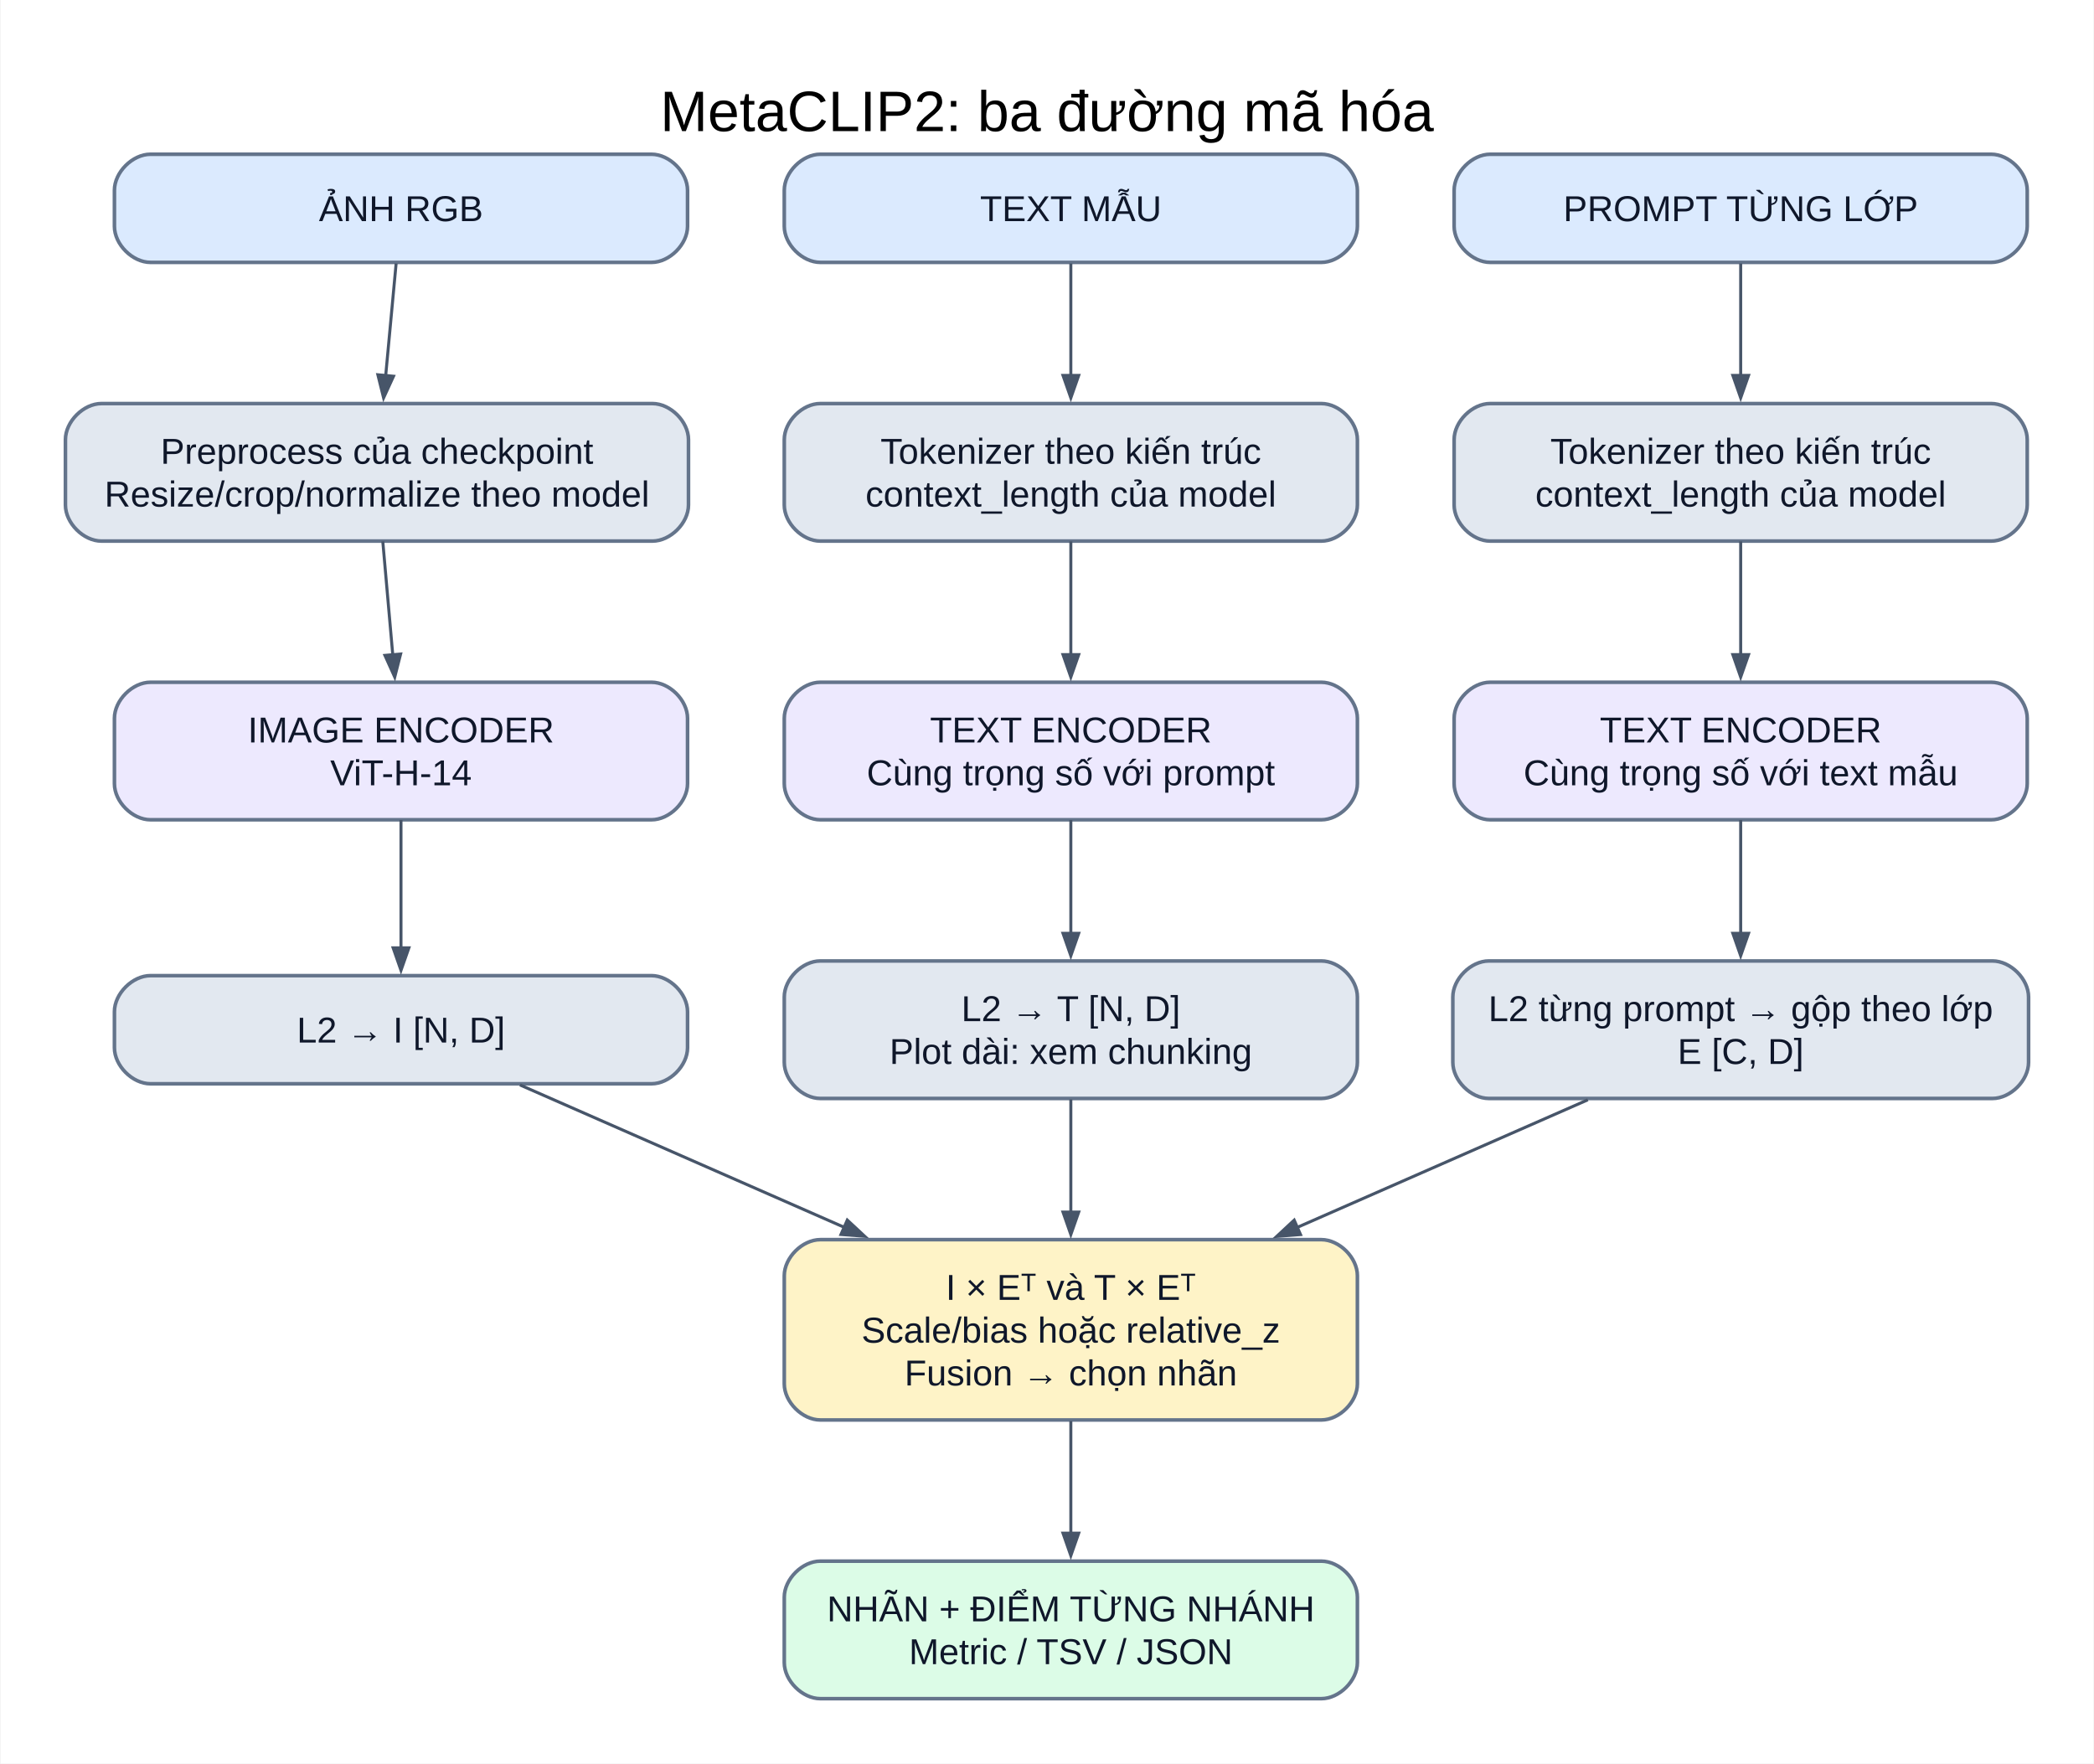
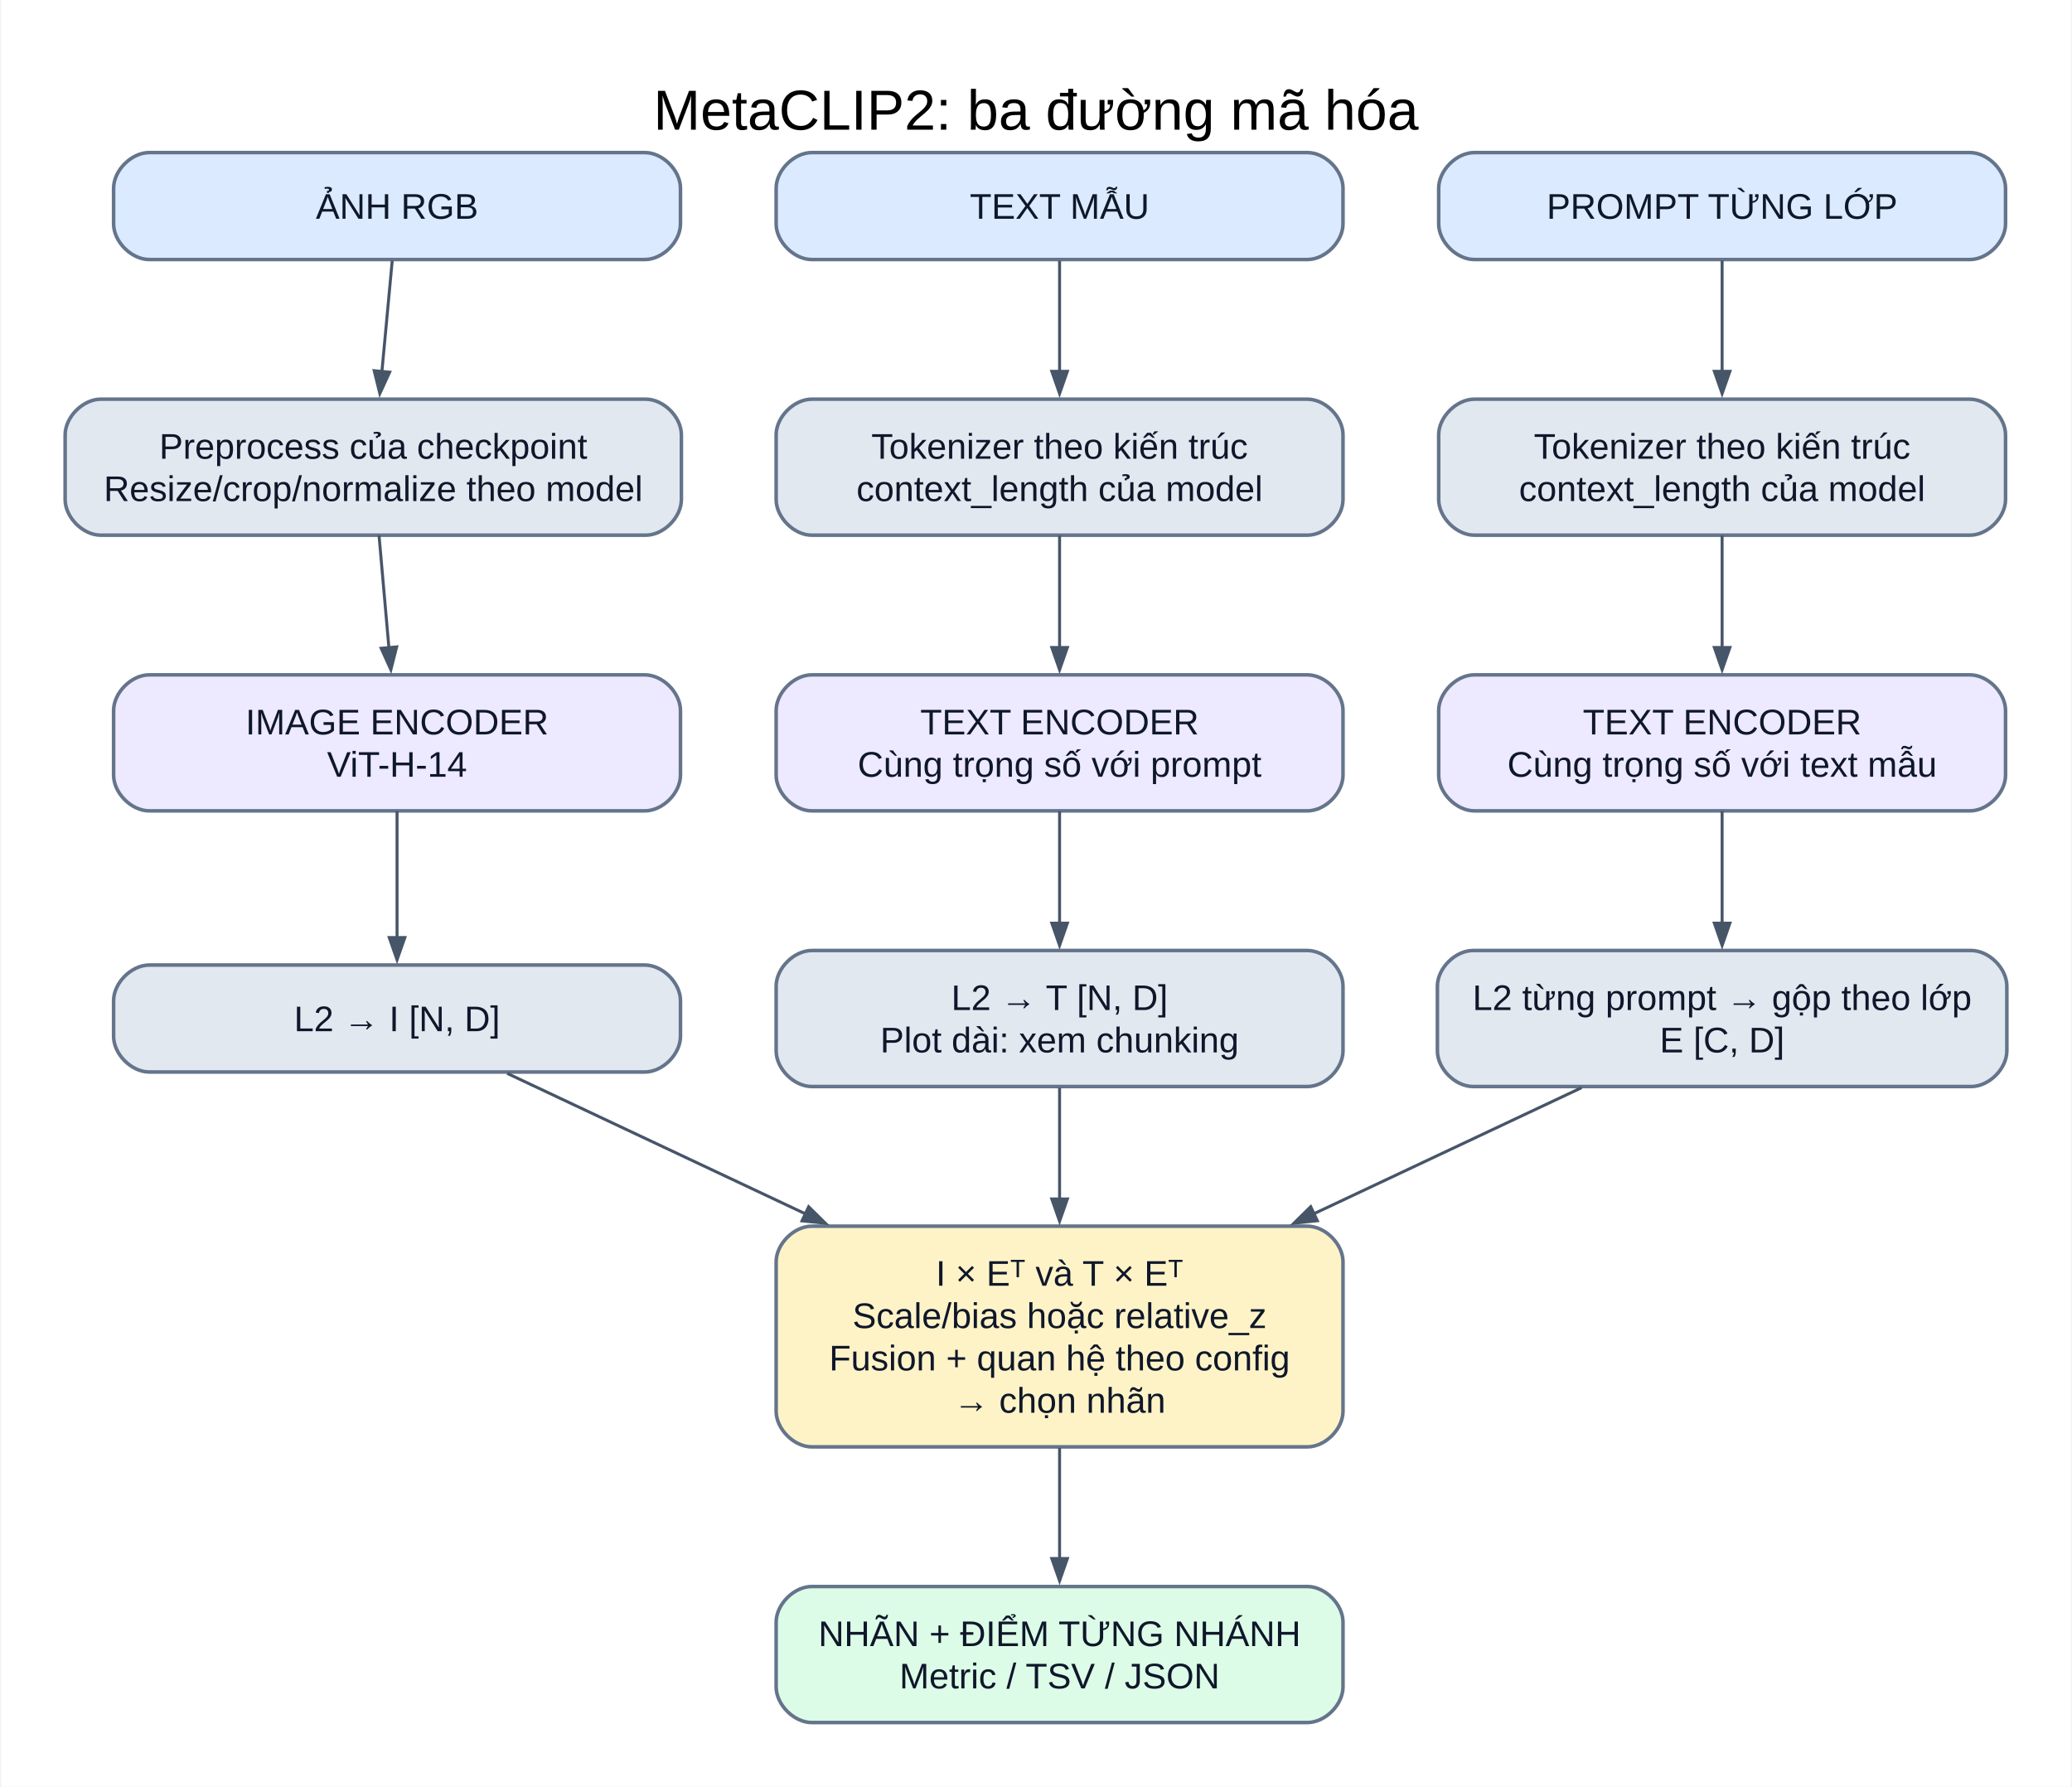
- <svg xmlns="http://www.w3.org/2000/svg" width="697pt" height="587pt" viewBox="0.00 0.00 696.75 587.10">
-   <g id="graph0" class="graph" transform="scale(1 1) rotate(0) translate(21.6 565.5)">
-     <polygon fill="white" stroke="none" points="-21.6,21.6 -21.6,-565.5 675.15,-565.5 675.15,21.6 -21.6,21.6" />
-     <text text-anchor="middle" x="326.77" y="-521.85" font-family="Arial" font-size="19.00">MetaCLIP2: ba đường mã hóa</text>
+ <svg xmlns="http://www.w3.org/2000/svg" width="697pt" height="601pt" viewBox="0.00 0.00 696.75 601.35">
+   <g id="graph0" class="graph" transform="scale(1 1) rotate(0) translate(21.6 579.75)">
+     <polygon fill="white" stroke="none" points="-21.6,21.6 -21.6,-579.75 675.15,-579.75 675.15,21.6 -21.6,21.6" />
+     <text text-anchor="middle" x="326.77" y="-536.1" font-family="Arial" font-size="19.00">MetaCLIP2: ba đường mã hóa</text>
    <g id="node1" class="node">
-       <path fill="#dbeafe" stroke="#64748b" stroke-width="1.2" d="M195.11,-514.15C195.11,-514.15 28.31,-514.15 28.31,-514.15 22.31,-514.15 16.31,-508.15 16.31,-502.15 16.31,-502.15 16.31,-490.15 16.31,-490.15 16.31,-484.15 22.31,-478.15 28.31,-478.15 28.31,-478.15 195.11,-478.15 195.11,-478.15 201.11,-478.15 207.11,-484.15 207.11,-490.15 207.11,-490.15 207.11,-502.15 207.11,-502.15 207.11,-508.15 201.11,-514.15 195.11,-514.15" />
-       <text text-anchor="middle" x="111.71" y="-491.88" font-family="Arial" font-size="12.00" fill="#0f172a">ẢNH RGB</text>
+       <path fill="#dbeafe" stroke="#64748b" stroke-width="1.2" d="M195.11,-528.4C195.11,-528.4 28.31,-528.4 28.31,-528.4 22.31,-528.4 16.31,-522.4 16.31,-516.4 16.31,-516.4 16.31,-504.4 16.31,-504.4 16.31,-498.4 22.31,-492.4 28.31,-492.4 28.31,-492.4 195.11,-492.4 195.11,-492.4 201.11,-492.4 207.11,-498.4 207.11,-504.4 207.11,-504.4 207.11,-516.4 207.11,-516.4 207.11,-522.4 201.11,-528.4 195.11,-528.4" />
+       <text text-anchor="middle" x="111.71" y="-506.12" font-family="Arial" font-size="12.00" fill="#0f172a">ẢNH RGB</text>
    </g>
    <g id="node2" class="node">
-       <path fill="#dbeafe" stroke="#64748b" stroke-width="1.2" d="M418.11,-514.15C418.11,-514.15 251.31,-514.15 251.31,-514.15 245.31,-514.15 239.31,-508.15 239.31,-502.15 239.31,-502.15 239.31,-490.15 239.31,-490.15 239.31,-484.15 245.31,-478.15 251.31,-478.15 251.31,-478.15 418.11,-478.15 418.11,-478.15 424.11,-478.15 430.11,-484.15 430.11,-490.15 430.11,-490.15 430.11,-502.15 430.11,-502.15 430.11,-508.15 424.11,-514.15 418.11,-514.15" />
-       <text text-anchor="middle" x="334.71" y="-491.88" font-family="Arial" font-size="12.00" fill="#0f172a">TEXT MẪU</text>
+       <path fill="#dbeafe" stroke="#64748b" stroke-width="1.2" d="M418.11,-528.4C418.11,-528.4 251.31,-528.4 251.31,-528.4 245.31,-528.4 239.31,-522.4 239.31,-516.4 239.31,-516.4 239.31,-504.4 239.31,-504.4 239.31,-498.4 245.31,-492.4 251.31,-492.4 251.31,-492.4 418.11,-492.4 418.11,-492.4 424.11,-492.4 430.11,-498.4 430.11,-504.4 430.11,-504.4 430.11,-516.4 430.11,-516.4 430.11,-522.4 424.11,-528.4 418.11,-528.4" />
+       <text text-anchor="middle" x="334.71" y="-506.12" font-family="Arial" font-size="12.00" fill="#0f172a">TEXT MẪU</text>
    </g>
    <g id="node4" class="node">
-       <path fill="#e2e8f0" stroke="#64748b" stroke-width="1.2" d="M195.42,-431.15C195.42,-431.15 12,-431.15 12,-431.15 6,-431.15 0,-425.15 0,-419.15 0,-419.15 0,-397.37 0,-397.37 0,-391.37 6,-385.37 12,-385.37 12,-385.37 195.42,-385.37 195.42,-385.37 201.42,-385.37 207.42,-391.37 207.42,-397.37 207.42,-397.37 207.42,-419.15 207.42,-419.15 207.42,-425.15 201.42,-431.15 195.42,-431.15" />
-       <text text-anchor="middle" x="103.71" y="-411.11" font-family="Arial" font-size="12.00" fill="#0f172a">Preprocess của checkpoint</text>
-       <text text-anchor="middle" x="103.71" y="-396.86" font-family="Arial" font-size="12.00" fill="#0f172a">Resize/crop/normalize theo model</text>
+       <path fill="#e2e8f0" stroke="#64748b" stroke-width="1.2" d="M195.42,-445.4C195.42,-445.4 12,-445.4 12,-445.4 6,-445.4 0,-439.4 0,-433.4 0,-433.4 0,-411.62 0,-411.62 0,-405.62 6,-399.62 12,-399.62 12,-399.62 195.42,-399.62 195.42,-399.62 201.42,-399.62 207.42,-405.62 207.42,-411.62 207.42,-411.62 207.42,-433.4 207.42,-433.4 207.42,-439.4 201.42,-445.4 195.42,-445.4" />
+       <text text-anchor="middle" x="103.71" y="-425.36" font-family="Arial" font-size="12.00" fill="#0f172a">Preprocess của checkpoint</text>
+       <text text-anchor="middle" x="103.71" y="-411.11" font-family="Arial" font-size="12.00" fill="#0f172a">Resize/crop/normalize theo model</text>
    </g>
    <g id="edge1" class="edge">
-       <path fill="none" stroke="#475569" d="M110.09,-477.77C109.09,-467.04 107.78,-452.96 106.61,-440.36" />
-       <polygon fill="#475569" stroke="#475569" points="109.23,-440.25 105.92,-433.03 104.01,-440.74 109.23,-440.25" />
+       <path fill="none" stroke="#475569" d="M110.09,-492.02C109.09,-481.29 107.78,-467.21 106.61,-454.61" />
+       <polygon fill="#475569" stroke="#475569" points="109.23,-454.5 105.92,-447.28 104.01,-454.99 109.23,-454.5" />
    </g>
    <g id="node3" class="node">
-       <path fill="#dbeafe" stroke="#64748b" stroke-width="1.2" d="M641.11,-514.15C641.11,-514.15 474.31,-514.15 474.31,-514.15 468.31,-514.15 462.31,-508.15 462.31,-502.15 462.31,-502.15 462.31,-490.15 462.31,-490.15 462.31,-484.15 468.31,-478.15 474.31,-478.15 474.31,-478.15 641.11,-478.15 641.11,-478.15 647.11,-478.15 653.11,-484.15 653.11,-490.15 653.11,-490.15 653.11,-502.15 653.11,-502.15 653.11,-508.15 647.11,-514.15 641.11,-514.15" />
-       <text text-anchor="middle" x="557.71" y="-491.88" font-family="Arial" font-size="12.00" fill="#0f172a">PROMPT TỪNG LỚP</text>
+       <path fill="#dbeafe" stroke="#64748b" stroke-width="1.2" d="M641.11,-528.4C641.11,-528.4 474.31,-528.4 474.31,-528.4 468.31,-528.4 462.31,-522.4 462.31,-516.4 462.31,-516.4 462.31,-504.4 462.31,-504.4 462.31,-498.4 468.31,-492.4 474.31,-492.4 474.31,-492.4 641.11,-492.4 641.11,-492.4 647.11,-492.4 653.11,-498.4 653.11,-504.4 653.11,-504.4 653.11,-516.4 653.11,-516.4 653.11,-522.4 647.11,-528.4 641.11,-528.4" />
+       <text text-anchor="middle" x="557.71" y="-506.12" font-family="Arial" font-size="12.00" fill="#0f172a">PROMPT TỪNG LỚP</text>
    </g>
    <g id="node5" class="node">
-       <path fill="#e2e8f0" stroke="#64748b" stroke-width="1.2" d="M418.11,-431.15C418.11,-431.15 251.31,-431.15 251.31,-431.15 245.31,-431.15 239.31,-425.15 239.31,-419.15 239.31,-419.15 239.31,-397.37 239.31,-397.37 239.31,-391.37 245.31,-385.37 251.31,-385.37 251.31,-385.37 418.11,-385.37 418.11,-385.37 424.11,-385.37 430.11,-391.37 430.11,-397.37 430.11,-397.37 430.11,-419.15 430.11,-419.15 430.11,-425.15 424.11,-431.15 418.11,-431.15" />
-       <text text-anchor="middle" x="334.71" y="-411.11" font-family="Arial" font-size="12.00" fill="#0f172a">Tokenizer theo kiến trúc</text>
-       <text text-anchor="middle" x="334.71" y="-396.86" font-family="Arial" font-size="12.00" fill="#0f172a">context_length của model</text>
+       <path fill="#e2e8f0" stroke="#64748b" stroke-width="1.2" d="M418.11,-445.4C418.11,-445.4 251.31,-445.4 251.31,-445.4 245.31,-445.4 239.31,-439.4 239.31,-433.4 239.31,-433.4 239.31,-411.62 239.31,-411.62 239.31,-405.62 245.31,-399.62 251.31,-399.62 251.31,-399.62 418.11,-399.62 418.11,-399.62 424.11,-399.62 430.11,-405.62 430.11,-411.62 430.11,-411.62 430.11,-433.4 430.11,-433.4 430.11,-439.4 424.11,-445.4 418.11,-445.4" />
+       <text text-anchor="middle" x="334.71" y="-425.36" font-family="Arial" font-size="12.00" fill="#0f172a">Tokenizer theo kiến trúc</text>
+       <text text-anchor="middle" x="334.71" y="-411.11" font-family="Arial" font-size="12.00" fill="#0f172a">context_length của model</text>
    </g>
    <g id="edge2" class="edge">
-       <path fill="none" stroke="#475569" d="M334.71,-477.77C334.71,-467.04 334.71,-452.96 334.71,-440.36" />
-       <polygon fill="#475569" stroke="#475569" points="337.34,-440.53 334.71,-433.03 332.09,-440.53 337.34,-440.53" />
+       <path fill="none" stroke="#475569" d="M334.71,-492.02C334.71,-481.29 334.71,-467.21 334.71,-454.61" />
+       <polygon fill="#475569" stroke="#475569" points="337.34,-454.78 334.71,-447.28 332.09,-454.78 337.34,-454.78" />
    </g>
    <g id="node6" class="node">
-       <path fill="#e2e8f0" stroke="#64748b" stroke-width="1.2" d="M641.11,-431.15C641.11,-431.15 474.31,-431.15 474.31,-431.15 468.31,-431.15 462.31,-425.15 462.31,-419.15 462.31,-419.15 462.31,-397.37 462.31,-397.37 462.31,-391.37 468.31,-385.37 474.31,-385.37 474.31,-385.37 641.11,-385.37 641.11,-385.37 647.11,-385.37 653.11,-391.37 653.11,-397.37 653.11,-397.37 653.11,-419.15 653.11,-419.15 653.11,-425.15 647.11,-431.15 641.11,-431.15" />
-       <text text-anchor="middle" x="557.71" y="-411.11" font-family="Arial" font-size="12.00" fill="#0f172a">Tokenizer theo kiến trúc</text>
-       <text text-anchor="middle" x="557.71" y="-396.86" font-family="Arial" font-size="12.00" fill="#0f172a">context_length của model</text>
+       <path fill="#e2e8f0" stroke="#64748b" stroke-width="1.2" d="M641.11,-445.4C641.11,-445.4 474.31,-445.4 474.31,-445.4 468.31,-445.4 462.31,-439.4 462.31,-433.4 462.31,-433.4 462.31,-411.62 462.31,-411.62 462.31,-405.62 468.31,-399.62 474.31,-399.62 474.31,-399.62 641.11,-399.62 641.11,-399.62 647.11,-399.62 653.11,-405.62 653.11,-411.62 653.11,-411.62 653.11,-433.4 653.11,-433.4 653.11,-439.4 647.11,-445.4 641.11,-445.4" />
+       <text text-anchor="middle" x="557.71" y="-425.36" font-family="Arial" font-size="12.00" fill="#0f172a">Tokenizer theo kiến trúc</text>
+       <text text-anchor="middle" x="557.71" y="-411.11" font-family="Arial" font-size="12.00" fill="#0f172a">context_length của model</text>
    </g>
    <g id="edge3" class="edge">
-       <path fill="none" stroke="#475569" d="M557.71,-477.77C557.71,-467.04 557.71,-452.96 557.71,-440.36" />
-       <polygon fill="#475569" stroke="#475569" points="560.34,-440.53 557.71,-433.03 555.09,-440.53 560.34,-440.53" />
+       <path fill="none" stroke="#475569" d="M557.71,-492.02C557.71,-481.29 557.71,-467.21 557.71,-454.61" />
+       <polygon fill="#475569" stroke="#475569" points="560.34,-454.78 557.71,-447.28 555.09,-454.78 560.34,-454.78" />
    </g>
    <g id="node7" class="node">
-       <path fill="#ede9fe" stroke="#64748b" stroke-width="1.2" d="M195.11,-338.37C195.11,-338.37 28.31,-338.37 28.31,-338.37 22.31,-338.37 16.31,-332.37 16.31,-326.37 16.31,-326.37 16.31,-304.59 16.31,-304.59 16.31,-298.59 22.31,-292.59 28.31,-292.59 28.31,-292.59 195.11,-292.59 195.11,-292.59 201.11,-292.59 207.11,-298.59 207.11,-304.59 207.11,-304.59 207.11,-326.37 207.11,-326.37 207.11,-332.37 201.11,-338.37 195.11,-338.37" />
-       <text text-anchor="middle" x="111.71" y="-318.33" font-family="Arial" font-size="12.00" fill="#0f172a">IMAGE ENCODER</text>
-       <text text-anchor="middle" x="111.71" y="-304.08" font-family="Arial" font-size="12.00" fill="#0f172a">ViT-H-14</text>
+       <path fill="#ede9fe" stroke="#64748b" stroke-width="1.2" d="M195.11,-352.62C195.11,-352.62 28.31,-352.62 28.31,-352.62 22.31,-352.62 16.31,-346.62 16.31,-340.62 16.31,-340.62 16.31,-318.84 16.31,-318.84 16.31,-312.84 22.31,-306.84 28.31,-306.84 28.31,-306.84 195.11,-306.84 195.11,-306.84 201.11,-306.84 207.11,-312.84 207.11,-318.84 207.11,-318.84 207.11,-340.62 207.11,-340.62 207.11,-346.62 201.11,-352.62 195.11,-352.62" />
+       <text text-anchor="middle" x="111.71" y="-332.58" font-family="Arial" font-size="12.00" fill="#0f172a">IMAGE ENCODER</text>
+       <text text-anchor="middle" x="111.71" y="-318.33" font-family="Arial" font-size="12.00" fill="#0f172a">ViT-H-14</text>
    </g>
    <g id="edge4" class="edge">
-       <path fill="none" stroke="#475569" d="M105.65,-385.28C106.65,-373.88 107.9,-359.77 108.99,-347.3" />
-       <polygon fill="#475569" stroke="#475569" points="111.59,-347.78 109.63,-340.08 106.36,-347.32 111.59,-347.78" />
+       <path fill="none" stroke="#475569" d="M105.65,-399.53C106.65,-388.13 107.9,-374.02 108.99,-361.55" />
+       <polygon fill="#475569" stroke="#475569" points="111.59,-362.03 109.63,-354.33 106.36,-361.57 111.59,-362.03" />
    </g>
    <g id="node8" class="node">
-       <path fill="#ede9fe" stroke="#64748b" stroke-width="1.2" d="M418.11,-338.37C418.11,-338.37 251.31,-338.37 251.31,-338.37 245.31,-338.37 239.31,-332.37 239.31,-326.37 239.31,-326.37 239.31,-304.59 239.31,-304.59 239.31,-298.59 245.31,-292.59 251.31,-292.59 251.31,-292.59 418.11,-292.59 418.11,-292.59 424.11,-292.59 430.11,-298.59 430.11,-304.59 430.11,-304.59 430.11,-326.37 430.11,-326.37 430.11,-332.37 424.11,-338.37 418.11,-338.37" />
-       <text text-anchor="middle" x="334.71" y="-318.33" font-family="Arial" font-size="12.00" fill="#0f172a">TEXT ENCODER</text>
-       <text text-anchor="middle" x="334.71" y="-304.08" font-family="Arial" font-size="12.00" fill="#0f172a">Cùng trọng số với prompt</text>
+       <path fill="#ede9fe" stroke="#64748b" stroke-width="1.2" d="M418.11,-352.62C418.11,-352.62 251.31,-352.62 251.31,-352.62 245.31,-352.62 239.31,-346.62 239.31,-340.62 239.31,-340.62 239.31,-318.84 239.31,-318.84 239.31,-312.84 245.31,-306.84 251.31,-306.84 251.31,-306.84 418.11,-306.84 418.11,-306.84 424.11,-306.84 430.11,-312.84 430.11,-318.84 430.11,-318.84 430.11,-340.62 430.11,-340.62 430.11,-346.62 424.11,-352.62 418.11,-352.62" />
+       <text text-anchor="middle" x="334.71" y="-332.58" font-family="Arial" font-size="12.00" fill="#0f172a">TEXT ENCODER</text>
+       <text text-anchor="middle" x="334.71" y="-318.33" font-family="Arial" font-size="12.00" fill="#0f172a">Cùng trọng số với prompt</text>
    </g>
    <g id="edge5" class="edge">
-       <path fill="none" stroke="#475569" d="M334.71,-385.28C334.71,-373.88 334.71,-359.77 334.71,-347.3" />
-       <polygon fill="#475569" stroke="#475569" points="337.34,-347.58 334.71,-340.08 332.09,-347.58 337.34,-347.58" />
+       <path fill="none" stroke="#475569" d="M334.71,-399.53C334.71,-388.13 334.71,-374.02 334.71,-361.55" />
+       <polygon fill="#475569" stroke="#475569" points="337.34,-361.83 334.71,-354.33 332.09,-361.83 337.34,-361.83" />
    </g>
    <g id="node9" class="node">
-       <path fill="#ede9fe" stroke="#64748b" stroke-width="1.2" d="M641.11,-338.37C641.11,-338.37 474.31,-338.37 474.31,-338.37 468.31,-338.37 462.31,-332.37 462.31,-326.37 462.31,-326.37 462.31,-304.59 462.31,-304.59 462.31,-298.59 468.31,-292.59 474.31,-292.59 474.31,-292.59 641.11,-292.59 641.11,-292.59 647.11,-292.59 653.11,-298.59 653.11,-304.59 653.11,-304.59 653.11,-326.37 653.11,-326.37 653.11,-332.37 647.11,-338.37 641.11,-338.37" />
-       <text text-anchor="middle" x="557.71" y="-318.33" font-family="Arial" font-size="12.00" fill="#0f172a">TEXT ENCODER</text>
-       <text text-anchor="middle" x="557.71" y="-304.08" font-family="Arial" font-size="12.00" fill="#0f172a">Cùng trọng số với text mẫu</text>
+       <path fill="#ede9fe" stroke="#64748b" stroke-width="1.2" d="M641.11,-352.62C641.11,-352.62 474.31,-352.62 474.31,-352.62 468.31,-352.62 462.31,-346.62 462.31,-340.62 462.31,-340.62 462.31,-318.84 462.31,-318.84 462.31,-312.84 468.31,-306.84 474.31,-306.84 474.31,-306.84 641.11,-306.84 641.11,-306.84 647.11,-306.84 653.11,-312.84 653.11,-318.84 653.11,-318.84 653.11,-340.62 653.11,-340.62 653.11,-346.62 647.11,-352.62 641.11,-352.62" />
+       <text text-anchor="middle" x="557.71" y="-332.58" font-family="Arial" font-size="12.00" fill="#0f172a">TEXT ENCODER</text>
+       <text text-anchor="middle" x="557.71" y="-318.33" font-family="Arial" font-size="12.00" fill="#0f172a">Cùng trọng số với text mẫu</text>
    </g>
    <g id="edge6" class="edge">
-       <path fill="none" stroke="#475569" d="M557.71,-385.28C557.71,-373.88 557.71,-359.77 557.71,-347.3" />
-       <polygon fill="#475569" stroke="#475569" points="560.34,-347.58 557.71,-340.08 555.09,-347.58 560.34,-347.58" />
+       <path fill="none" stroke="#475569" d="M557.71,-399.53C557.71,-388.13 557.71,-374.02 557.71,-361.55" />
+       <polygon fill="#475569" stroke="#475569" points="560.34,-361.83 557.71,-354.33 555.09,-361.83 560.34,-361.83" />
    </g>
    <g id="node10" class="node">
-       <path fill="#e2e8f0" stroke="#64748b" stroke-width="1.2" d="M195.11,-240.7C195.11,-240.7 28.31,-240.7 28.31,-240.7 22.31,-240.7 16.31,-234.7 16.31,-228.7 16.31,-228.7 16.31,-216.7 16.31,-216.7 16.31,-210.7 22.31,-204.7 28.31,-204.7 28.31,-204.7 195.11,-204.7 195.11,-204.7 201.11,-204.7 207.11,-210.7 207.11,-216.7 207.11,-216.7 207.11,-228.7 207.11,-228.7 207.11,-234.7 201.11,-240.7 195.11,-240.7" />
-       <text text-anchor="middle" x="111.71" y="-218.42" font-family="Arial" font-size="12.00" fill="#0f172a">L2 → I [N, D]</text>
+       <path fill="#e2e8f0" stroke="#64748b" stroke-width="1.2" d="M195.11,-254.95C195.11,-254.95 28.31,-254.95 28.31,-254.95 22.31,-254.95 16.31,-248.95 16.31,-242.95 16.31,-242.95 16.31,-230.95 16.31,-230.95 16.31,-224.95 22.31,-218.95 28.31,-218.95 28.31,-218.95 195.11,-218.95 195.11,-218.95 201.11,-218.95 207.11,-224.95 207.11,-230.95 207.11,-230.95 207.11,-242.95 207.11,-242.95 207.11,-248.95 201.11,-254.95 195.11,-254.95" />
+       <text text-anchor="middle" x="111.71" y="-232.68" font-family="Arial" font-size="12.00" fill="#0f172a">L2 → I [N, D]</text>
    </g>
    <g id="edge7" class="edge">
-       <path fill="none" stroke="#475569" d="M111.71,-292.5C111.71,-279.63 111.71,-263.29 111.71,-249.77" />
-       <polygon fill="#475569" stroke="#475569" points="114.34,-249.95 111.71,-242.45 109.09,-249.95 114.34,-249.95" />
+       <path fill="none" stroke="#475569" d="M111.71,-306.75C111.71,-293.88 111.71,-277.54 111.71,-264.02" />
+       <polygon fill="#475569" stroke="#475569" points="114.34,-264.2 111.71,-256.7 109.09,-264.2 114.34,-264.2" />
    </g>
    <g id="node11" class="node">
-       <path fill="#e2e8f0" stroke="#64748b" stroke-width="1.2" d="M418.11,-245.59C418.11,-245.59 251.31,-245.59 251.31,-245.59 245.31,-245.59 239.31,-239.59 239.31,-233.59 239.31,-233.59 239.31,-211.81 239.31,-211.81 239.31,-205.81 245.31,-199.81 251.31,-199.81 251.31,-199.81 418.11,-199.81 418.11,-199.81 424.11,-199.81 430.11,-205.81 430.11,-211.81 430.11,-211.81 430.11,-233.59 430.11,-233.59 430.11,-239.59 424.11,-245.59 418.11,-245.59" />
-       <text text-anchor="middle" x="334.71" y="-225.55" font-family="Arial" font-size="12.00" fill="#0f172a">L2 → T [N, D]</text>
-       <text text-anchor="middle" x="334.71" y="-211.3" font-family="Arial" font-size="12.00" fill="#0f172a">Plot dài: xem chunking</text>
+       <path fill="#e2e8f0" stroke="#64748b" stroke-width="1.2" d="M418.11,-259.84C418.11,-259.84 251.31,-259.84 251.31,-259.84 245.31,-259.84 239.31,-253.84 239.31,-247.84 239.31,-247.84 239.31,-226.06 239.31,-226.06 239.31,-220.06 245.31,-214.06 251.31,-214.06 251.31,-214.06 418.11,-214.06 418.11,-214.06 424.11,-214.06 430.11,-220.06 430.11,-226.06 430.11,-226.06 430.11,-247.84 430.11,-247.84 430.11,-253.84 424.11,-259.84 418.11,-259.84" />
+       <text text-anchor="middle" x="334.71" y="-239.8" font-family="Arial" font-size="12.00" fill="#0f172a">L2 → T [N, D]</text>
+       <text text-anchor="middle" x="334.71" y="-225.55" font-family="Arial" font-size="12.00" fill="#0f172a">Plot dài: xem chunking</text>
    </g>
    <g id="edge8" class="edge">
-       <path fill="none" stroke="#475569" d="M334.71,-292.5C334.71,-281.1 334.71,-266.99 334.71,-254.52" />
-       <polygon fill="#475569" stroke="#475569" points="337.34,-254.8 334.71,-247.3 332.09,-254.8 337.34,-254.8" />
+       <path fill="none" stroke="#475569" d="M334.71,-306.75C334.71,-295.35 334.71,-281.24 334.71,-268.77" />
+       <polygon fill="#475569" stroke="#475569" points="337.34,-269.05 334.71,-261.55 332.09,-269.05 337.34,-269.05" />
    </g>
    <g id="node12" class="node">
-       <path fill="#e2e8f0" stroke="#64748b" stroke-width="1.2" d="M641.55,-245.59C641.55,-245.59 473.88,-245.59 473.88,-245.59 467.88,-245.59 461.88,-239.59 461.88,-233.59 461.88,-233.59 461.88,-211.81 461.88,-211.81 461.88,-205.81 467.88,-199.81 473.88,-199.81 473.88,-199.81 641.55,-199.81 641.55,-199.81 647.55,-199.81 653.55,-205.81 653.55,-211.81 653.55,-211.81 653.55,-233.59 653.55,-233.59 653.55,-239.59 647.55,-245.59 641.55,-245.59" />
-       <text text-anchor="middle" x="557.71" y="-225.55" font-family="Arial" font-size="12.00" fill="#0f172a">L2 từng prompt → gộp theo lớp</text>
-       <text text-anchor="middle" x="557.71" y="-211.3" font-family="Arial" font-size="12.00" fill="#0f172a">E [C, D]</text>
+       <path fill="#e2e8f0" stroke="#64748b" stroke-width="1.2" d="M641.55,-259.84C641.55,-259.84 473.88,-259.84 473.88,-259.84 467.88,-259.84 461.88,-253.84 461.88,-247.84 461.88,-247.84 461.88,-226.06 461.88,-226.06 461.88,-220.06 467.88,-214.06 473.88,-214.06 473.88,-214.06 641.55,-214.06 641.55,-214.06 647.55,-214.06 653.55,-220.06 653.55,-226.06 653.55,-226.06 653.55,-247.84 653.55,-247.84 653.55,-253.84 647.55,-259.84 641.55,-259.84" />
+       <text text-anchor="middle" x="557.71" y="-239.8" font-family="Arial" font-size="12.00" fill="#0f172a">L2 từng prompt → gộp theo lớp</text>
+       <text text-anchor="middle" x="557.71" y="-225.55" font-family="Arial" font-size="12.00" fill="#0f172a">E [C, D]</text>
    </g>
    <g id="edge9" class="edge">
-       <path fill="none" stroke="#475569" d="M557.71,-292.5C557.71,-281.1 557.71,-266.99 557.71,-254.52" />
-       <polygon fill="#475569" stroke="#475569" points="560.34,-254.8 557.71,-247.3 555.09,-254.8 560.34,-254.8" />
+       <path fill="none" stroke="#475569" d="M557.71,-306.75C557.71,-295.35 557.71,-281.24 557.71,-268.77" />
+       <polygon fill="#475569" stroke="#475569" points="560.34,-269.05 557.71,-261.55 555.09,-269.05 560.34,-269.05" />
    </g>
    <g id="node13" class="node">
-       <path fill="#fef3c7" stroke="#64748b" stroke-width="1.2" d="M418.11,-152.81C418.11,-152.81 251.31,-152.81 251.31,-152.81 245.31,-152.81 239.31,-146.81 239.31,-140.81 239.31,-140.81 239.31,-104.78 239.31,-104.78 239.31,-98.78 245.31,-92.78 251.31,-92.78 251.31,-92.78 418.11,-92.78 418.11,-92.78 424.11,-92.78 430.11,-98.78 430.11,-104.78 430.11,-104.78 430.11,-140.81 430.11,-140.81 430.11,-146.81 424.11,-152.81 418.11,-152.81" />
-       <text text-anchor="middle" x="334.71" y="-132.77" font-family="Arial" font-size="12.00" fill="#0f172a">I × Eᵀ và T × Eᵀ</text>
-       <text text-anchor="middle" x="334.71" y="-118.52" font-family="Arial" font-size="12.00" fill="#0f172a">Scale/bias hoặc relative_z</text>
-       <text text-anchor="middle" x="334.71" y="-104.27" font-family="Arial" font-size="12.00" fill="#0f172a">Fusion → chọn nhãn</text>
+       <path fill="#fef3c7" stroke="#64748b" stroke-width="1.2" d="M418.11,-167.06C418.11,-167.06 251.31,-167.06 251.31,-167.06 245.31,-167.06 239.31,-161.06 239.31,-155.06 239.31,-155.06 239.31,-104.78 239.31,-104.78 239.31,-98.78 245.31,-92.78 251.31,-92.78 251.31,-92.78 418.11,-92.78 418.11,-92.78 424.11,-92.78 430.11,-98.78 430.11,-104.78 430.11,-104.78 430.11,-155.06 430.11,-155.06 430.11,-161.06 424.11,-167.06 418.11,-167.06" />
+       <text text-anchor="middle" x="334.71" y="-147.02" font-family="Arial" font-size="12.00" fill="#0f172a">I × Eᵀ và T × Eᵀ</text>
+       <text text-anchor="middle" x="334.71" y="-132.77" font-family="Arial" font-size="12.00" fill="#0f172a">Scale/bias hoặc relative_z</text>
+       <text text-anchor="middle" x="334.71" y="-118.52" font-family="Arial" font-size="12.00" fill="#0f172a">Fusion + quan hệ theo config</text>
+       <text text-anchor="middle" x="334.71" y="-104.27" font-family="Arial" font-size="12.00" fill="#0f172a">→ chọn nhãn</text>
    </g>
    <g id="edge10" class="edge">
-       <path fill="none" stroke="#475569" d="M151.32,-204.31C181.23,-191.18 223.16,-172.77 259.38,-156.87" />
-       <polygon fill="#475569" stroke="#475569" points="260.29,-159.33 266.1,-153.92 258.18,-154.53 260.29,-159.33" />
+       <path fill="none" stroke="#475569" d="M148.78,-218.49C176.19,-205.58 214.63,-187.48 249.45,-171.08" />
+       <polygon fill="#475569" stroke="#475569" points="250.25,-173.6 255.91,-168.03 248.01,-168.85 250.25,-173.6" />
    </g>
    <g id="edge11" class="edge">
-       <path fill="none" stroke="#475569" d="M334.71,-199.48C334.71,-188.3 334.71,-174.43 334.71,-161.63" />
-       <polygon fill="#475569" stroke="#475569" points="337.34,-162 334.71,-154.5 332.09,-162 337.34,-162" />
+       <path fill="none" stroke="#475569" d="M334.71,-213.68C334.71,-202.72 334.71,-189.09 334.71,-176.08" />
+       <polygon fill="#475569" stroke="#475569" points="337.34,-176.23 334.71,-168.73 332.09,-176.23 337.34,-176.23" />
    </g>
    <g id="edge12" class="edge">
-       <path fill="none" stroke="#475569" d="M506.83,-199.36C478.15,-186.77 441.79,-170.81 409.88,-156.8" />
-       <polygon fill="#475569" stroke="#475569" points="411.18,-154.5 403.25,-153.89 409.07,-159.31 411.18,-154.5" />
+       <path fill="none" stroke="#475569" d="M510.42,-213.68C484.25,-201.35 450.91,-185.65 420.33,-171.25" />
+       <polygon fill="#475569" stroke="#475569" points="421.48,-168.89 413.58,-168.06 419.24,-173.63 421.48,-168.89" />
    </g>
    <g id="node14" class="node">
      <path fill="#dcfce7" stroke="#64748b" stroke-width="1.2" d="M418.11,-45.78C418.11,-45.78 251.31,-45.78 251.31,-45.78 245.31,-45.78 239.31,-39.78 239.31,-33.78 239.31,-33.78 239.31,-12 239.31,-12 239.31,-6 245.31,0 251.31,0 251.31,0 418.11,0 418.11,0 424.11,0 430.11,-6 430.11,-12 430.11,-12 430.11,-33.78 430.11,-33.78 430.11,-39.78 424.11,-45.78 418.11,-45.78" />
      <text text-anchor="middle" x="334.71" y="-25.74" font-family="Arial" font-size="12.00" fill="#0f172a">NHÃN + ĐIỂM TỪNG NHÁNH</text>
      <text text-anchor="middle" x="334.71" y="-11.49" font-family="Arial" font-size="12.00" fill="#0f172a">Metric / TSV / JSON</text>
    </g>
    <g id="edge13" class="edge">
-       <path fill="none" stroke="#475569" d="M334.71,-92.42C334.71,-80.57 334.71,-66.89 334.71,-54.88" />
-       <polygon fill="#475569" stroke="#475569" points="337.34,-55.1 334.71,-47.6 332.09,-55.1 337.34,-55.1" />
+       <path fill="none" stroke="#475569" d="M334.71,-92.48C334.71,-80.33 334.71,-66.9 334.71,-55.17" />
+       <polygon fill="#475569" stroke="#475569" points="337.34,-55.2 334.71,-47.7 332.09,-55.2 337.34,-55.2" />
    </g>
  </g>
</svg>
